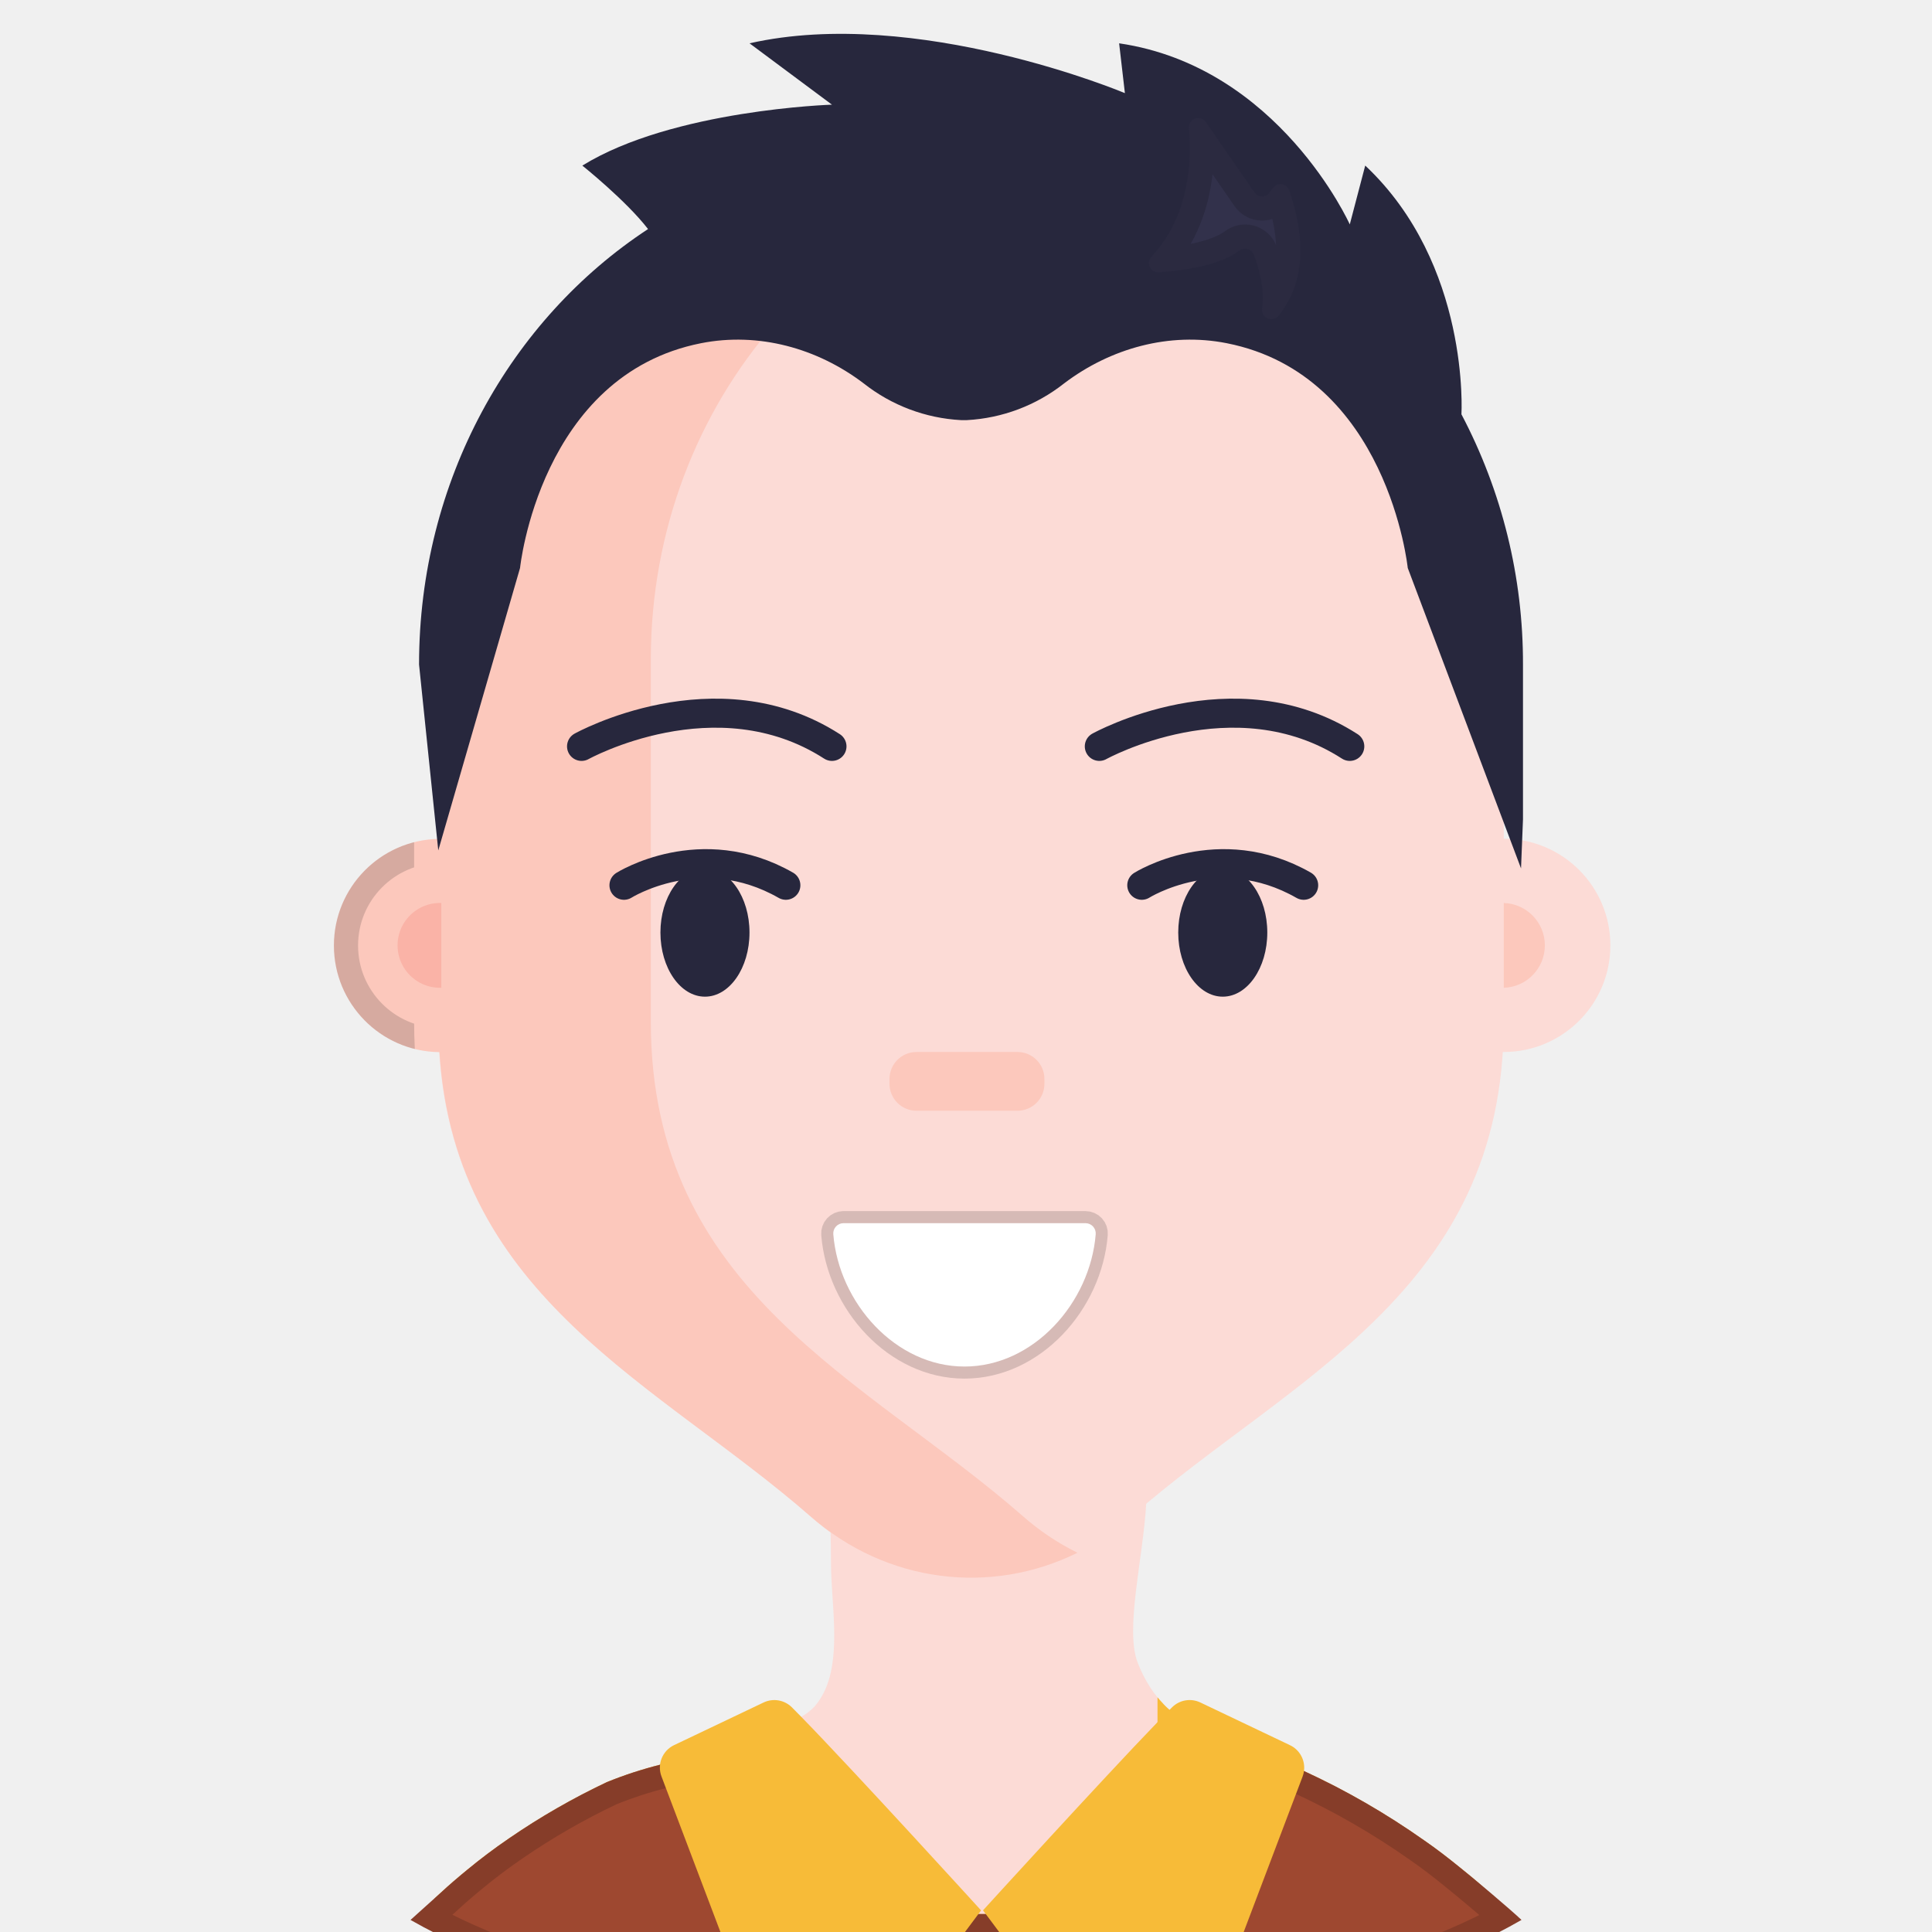
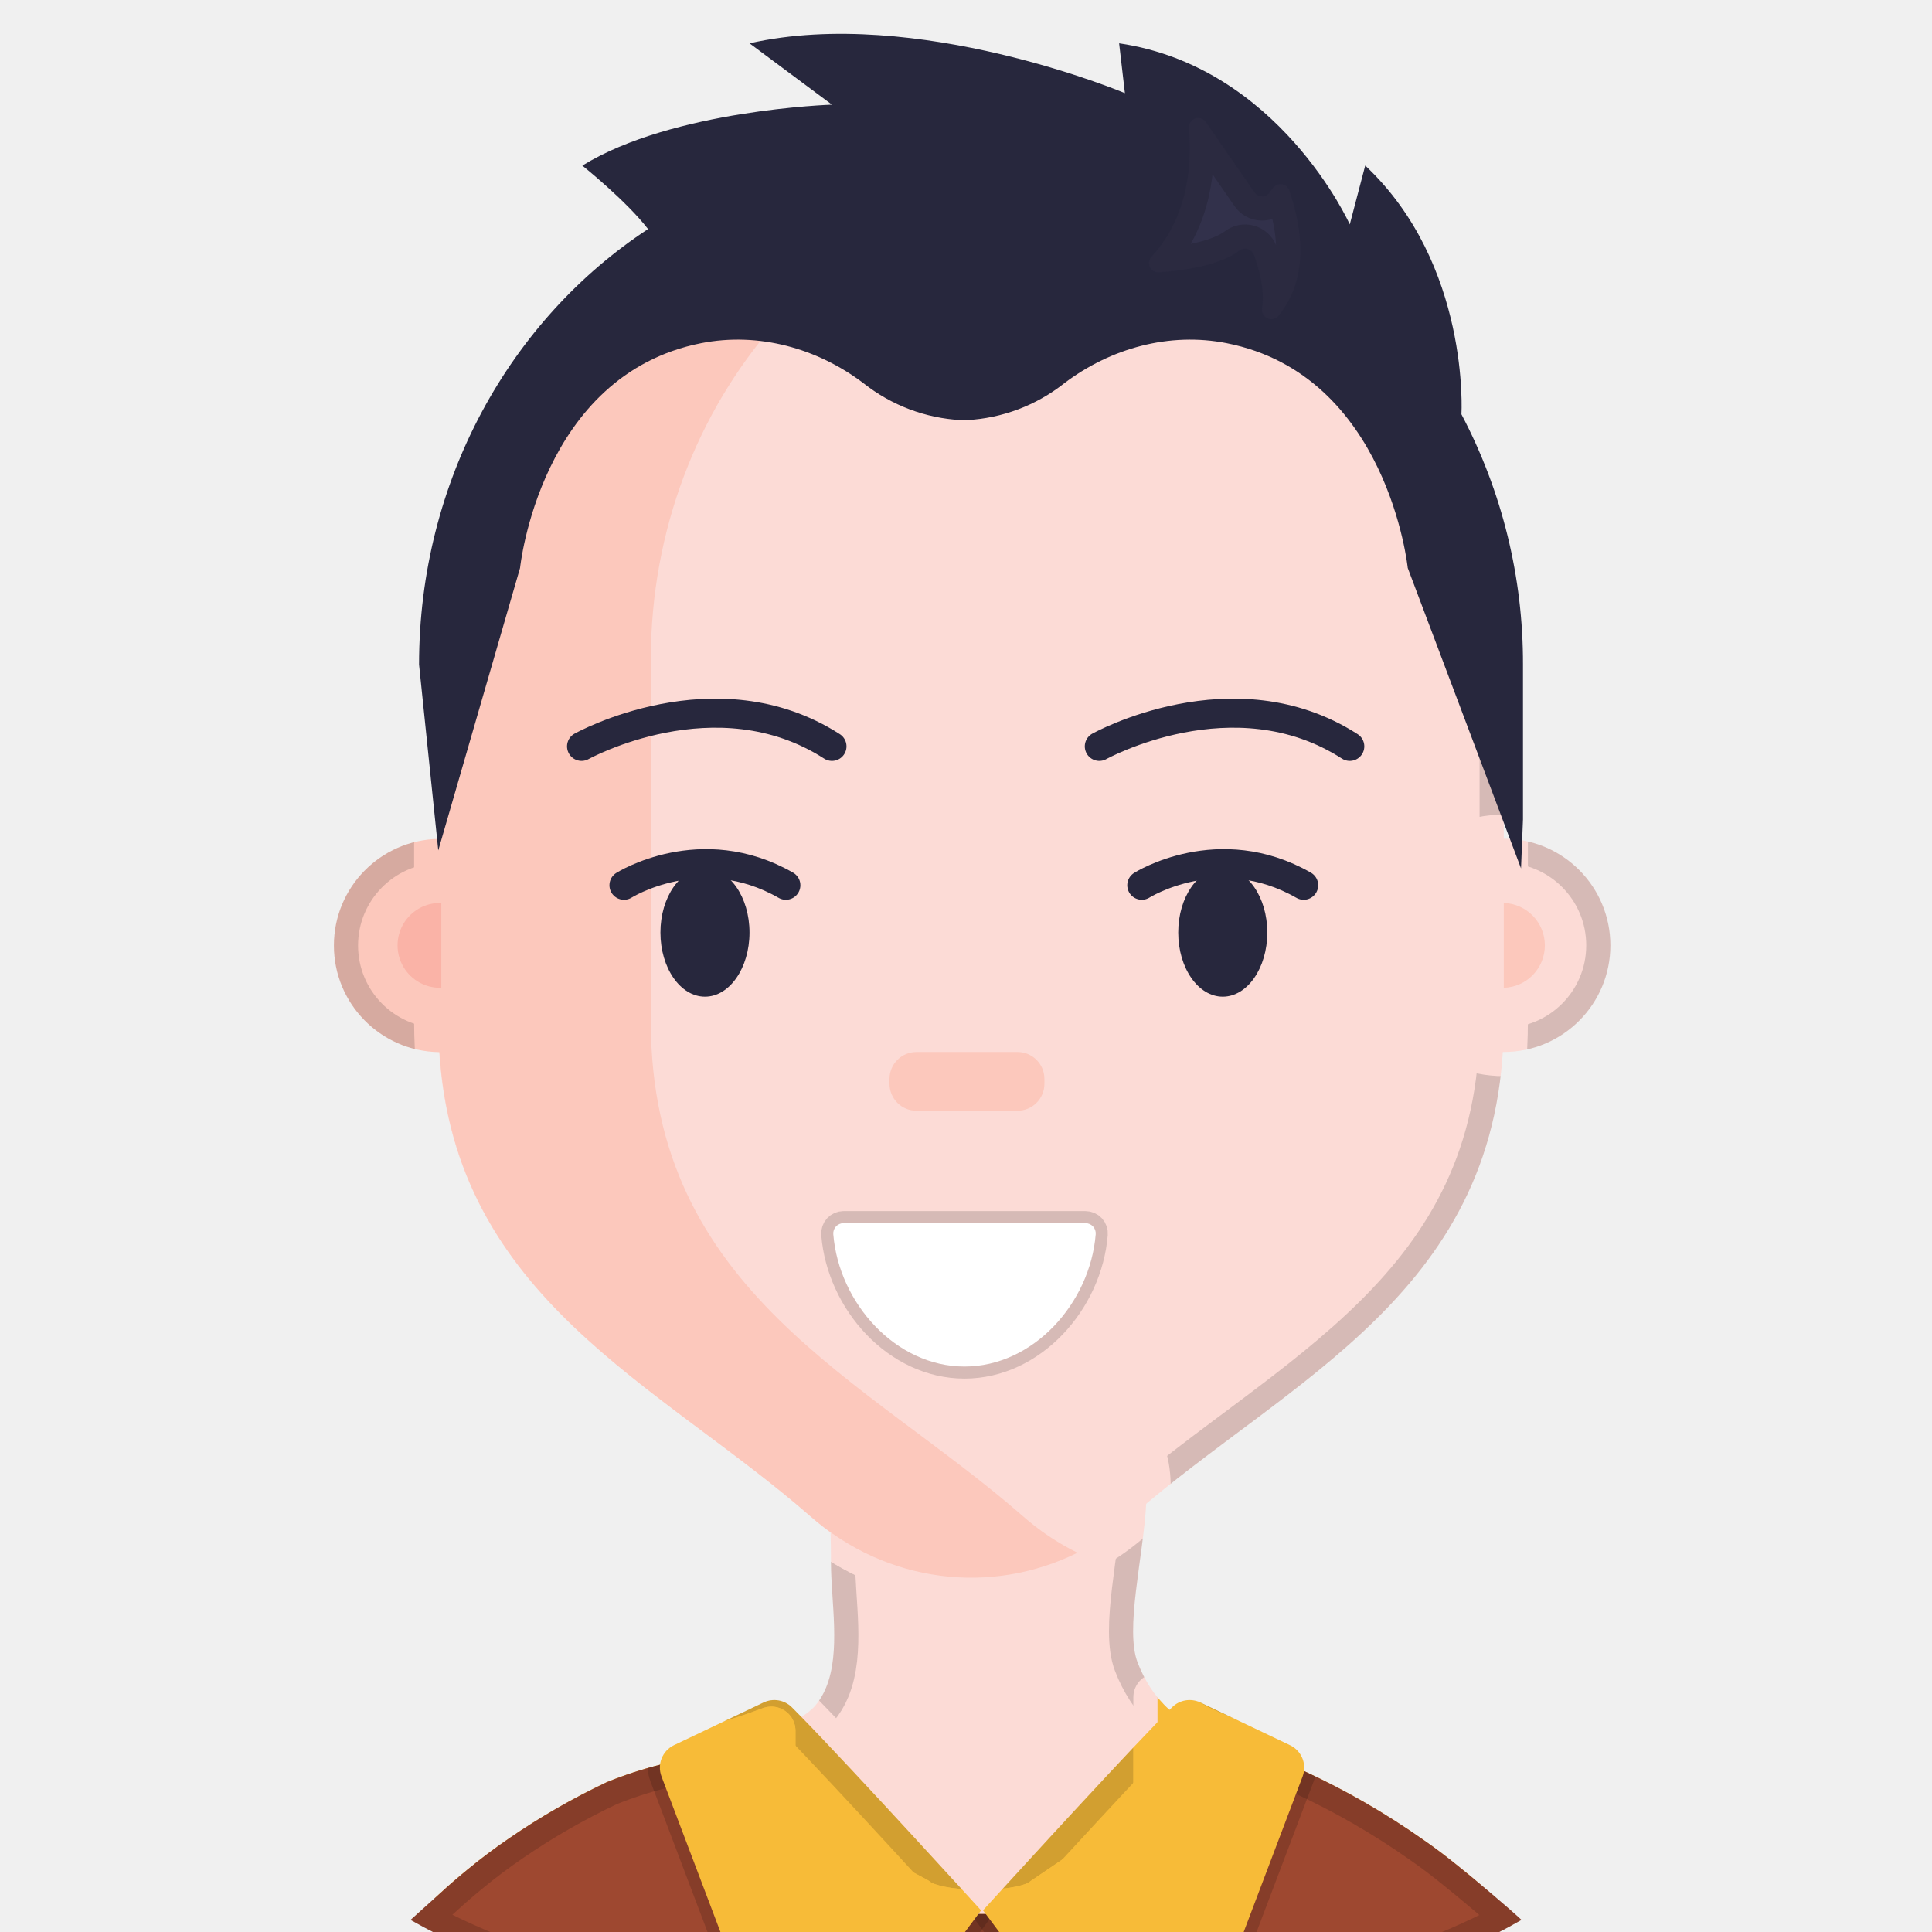
<svg xmlns="http://www.w3.org/2000/svg" id="Layer_1" viewBox="0 0 160 160">
  <defs>
    <style>.cls-1{fill:#f7bb38;}.cls-2{fill:#fab3a7;}.cls-3{fill:#fcc8bc;}.cls-4{fill:none;stroke:#27273d;stroke-linecap:round;stroke-width:2.406px;}.cls-5{fill:#fcdbd6;}.cls-6{fill:#32314b;}.cls-7{fill:#9e4830;}.cls-8{fill:#fff;}.cls-9{fill:#27273d;}</style>
  </defs>
  <g id="Avatars">
    <g id="Artboard">
      <g id="Men">
        <g id="Avatar-Users2_49">
          <g id="Icons">
            <g fill="#fcdbd6">
              <path d="M123.921,157.271c-10.68,6.161-22.54,9.999-34.805,11.265-3.029.309-6.072.464-9.116.464-2.228,0-4.434-.082-6.621-.247-12.959-.955-25.542-4.786-36.833-11.217l-.557-.316c.186-.175.368-.344.557-.512.32-.296.646-.588.976-.873.069-.055.141-.12.21-.179.313-.268.629-.536.952-.798,1.107-.917,2.27-1.791,3.489-2.623,2.568-1.763,5.272-3.317,8.088-4.648,1.431-.581,2.9-1.062,4.397-1.44,2.918-.825,6.531-1.774,9.219-2.812.858-.317,1.69-.703,2.485-1.155h0c.414-.235.791-.53,1.117-.877.389-.459.702-.976.928-1.533,1.234-2.97.412-7.167.412-10.333,0-.956-.017-1.794-.034-2.54h0c-.199-7.562-1.031-5.228,5.517-7.425.749-.171,1.51-.286,2.276-.344h0c4.953-.488,15.96-.904,17.287.344.997.935,1.189,2.815,1.059,5.06-.251,4.469-1.777,10.412-.708,13.159.28.731.636,1.43,1.062,2.087.177.276.373.54.584.791.131.162.261.313.402.457.076.093.165.179.244.261s.196.189.296.275l.048.038h0l.055.055.065.055c.096.086.196.168.299.244.06.053.123.103.189.148.483.366.996.69,1.533.969.199.107.402.21.605.303s.454.217.688.313c.234.096.526.223.798.344.141.052.275.107.423.158.636.244,1.31.481,2.001.722.141.048.282.096.423.151l.368.131c.131.041.261.089.392.141l.54.196c.282.107.567.213.856.344.227.086.457.179.688.275.23.096.368.155.55.237.182.083.416.186.626.282h.027c3.485,1.607,6.816,3.529,9.952,5.741,1.031.712,1.99,1.454,2.929,2.217,1.072.846,2.093,1.728,3.063,2.647Z" id="ab0" />
            </g>
+             <mask id="am0" maskUnits="userSpaceOnUse" x="0" y="0" width="160" height="160">
+               <use href="#ab0" fill="#fff" />
+               <use href="#ab1" fill="#000" stroke="#000" stroke-width="4" stroke-linejoin="round" />
+               <use href="#ab2" fill="#000" stroke="#000" stroke-width="4" stroke-linejoin="round" />
+               <use href="#ab14" fill="#000" stroke="#000" stroke-width="4" stroke-linejoin="round" />
+               <use href="#ab17" fill="#000" stroke="#000" stroke-width="4" stroke-linejoin="round" />
+               <use href="#ab18" fill="#000" stroke="#000" stroke-width="4" stroke-linejoin="round" />
+               <use href="#ab19" fill="#000" stroke="#000" stroke-width="4" stroke-linejoin="round" />
+             </mask>
+             <use href="#ab0" fill="none" stroke="#000" stroke-opacity="0.15" stroke-width="4" stroke-linejoin="round" mask="url(#am0)" />
            <g fill="#fcdbd6">
              <path d="M124.533,54.607v30.013c0,22.382-17.817,29.562-30.807,40.941-7.583,6.775-19.044,6.775-26.627,0-12.987-11.385-30.803-18.562-30.803-40.941v-30.013c0-22.584,17.249-40.906,38.531-40.906h11.175c21.282.014,38.531,18.322,38.531,40.906Z" id="ab1" />
            </g>
+             <mask id="am1" maskUnits="userSpaceOnUse" x="0" y="0" width="160" height="160">
+               <use href="#ab1" fill="#fff" />
+               <use href="#ab0" fill="#000" stroke="#000" stroke-width="4" stroke-linejoin="round" />
+               <use href="#ab2" fill="#000" stroke="#000" stroke-width="4" stroke-linejoin="round" />
+               <use href="#ab3" fill="#000" stroke="#000" stroke-width="4" stroke-linejoin="round" />
+               <use href="#ab6" fill="#000" stroke="#000" stroke-width="4" stroke-linejoin="round" />
+               <use href="#ab7" fill="#000" stroke="#000" stroke-width="4" stroke-linejoin="round" />
+               <use href="#ab8" fill="#000" stroke="#000" stroke-width="4" stroke-linejoin="round" />
+               <use href="#ab16" fill="#000" stroke="#000" stroke-width="4" stroke-linejoin="round" />
+             </mask>
+             <use href="#ab1" fill="none" stroke="#000" stroke-opacity="0.15" stroke-width="4" stroke-linejoin="round" mask="url(#am1)" />
+             <mask id="ao13_1" maskUnits="userSpaceOnUse" x="0" y="0" width="160" height="160">
+               <use href="#ab1" fill="#fff" />
+             </mask>
+             <use href="#ab13" fill="none" stroke="#000" stroke-opacity="0.15" stroke-width="2" stroke-linejoin="round" mask="url(#ao13_1)" />
            <g fill="#fcc8bc">
              <path d="M53.899,84.62v-30.013c0-21.433,15.537-39.019,35.317-40.748-1.062-.103-2.135-.148-3.221-.148h-11.151c-21.282,0-38.534,18.312-38.534,40.906v14.857c-4.808.095-8.657,4.02-8.657,8.829s3.848,8.734,8.657,8.829h.086c1.282,20.436,18.219,27.5,30.717,38.438,6.328,5.552,14.957,6.562,22.12,3.022-1.631-.804-3.149-1.82-4.513-3.022-13.004-11.392-30.821-18.566-30.821-40.951Z" id="ab2" />
            </g>
            <mask id="am2" maskUnits="userSpaceOnUse" x="0" y="0" width="160" height="160">
              <use href="#ab2" fill="#fff" />
              <use href="#ab0" fill="#000" stroke="#000" stroke-width="4" stroke-linejoin="round" />
              <use href="#ab1" fill="#000" stroke="#000" stroke-width="4" stroke-linejoin="round" />
-               <use href="#ab3" fill="#000" stroke="#000" stroke-width="4" stroke-linejoin="round" />
              <use href="#ab6" fill="#000" stroke="#000" stroke-width="4" stroke-linejoin="round" />
              <use href="#ab7" fill="#000" stroke="#000" stroke-width="4" stroke-linejoin="round" />
-               <use href="#ab8" fill="#000" stroke="#000" stroke-width="4" stroke-linejoin="round" />
            </mask>
            <use href="#ab2" fill="none" stroke="#000" stroke-opacity="0.15" stroke-width="4" stroke-linejoin="round" mask="url(#am2)" />
+             <mask id="ao13_2" maskUnits="userSpaceOnUse" x="0" y="0" width="160" height="160">
+               <use href="#ab2" fill="#fff" />
+             </mask>
+             <use href="#ab13" fill="none" stroke="#000" stroke-opacity="0.15" stroke-width="2" stroke-linejoin="round" mask="url(#ao13_2)" />
            <g fill="#fcdbd6">
              <circle cx="124.533" cy="78.291" r="8.831" id="ab3" />
            </g>
+             <mask id="am3" maskUnits="userSpaceOnUse" x="0" y="0" width="160" height="160">
+               <use href="#ab3" fill="#fff" />
+               <use href="#ab1" fill="#000" stroke="#000" stroke-width="4" stroke-linejoin="round" />
+               <use href="#ab8" fill="#000" stroke="#000" stroke-width="4" stroke-linejoin="round" />
+             </mask>
+             <use href="#ab3" fill="none" stroke="#000" stroke-opacity="0.15" stroke-width="4" stroke-linejoin="round" mask="url(#am3)" />
            <path id="Path-4" class="cls-4" d="M48.162,61.812s11.127-6.188,20.738,0" />
            <path id="Path-5" class="cls-4" d="M91.041,61.812s11.131-6.188,20.742,0" />
            <g fill="#fcc8bc">
              <rect x="73.665" y="87.122" width="12.829" height="4.864" rx="2.23" ry="2.23" id="ab6" />
            </g>
            <g fill="#fab3a7">
              <path d="M36.547,74.781c-1.281-.04-2.482.62-3.134,1.723-.652,1.103-.652,2.473,0,3.576.652,1.103,1.853,1.763,3.134,1.723v-7.023Z" id="ab7" />
            </g>
            <g fill="#fcc8bc">
              <path d="M124.536,81.804c1.897-.059,3.403-1.614,3.403-3.511s-1.507-3.452-3.403-3.511v7.023Z" id="ab8" />
            </g>
            <ellipse id="Oval-2" class="cls-9" cx="58.382" cy="77.229" rx="3.688" ry="5.311" />
            <ellipse id="Oval-3" class="cls-9" cx="101.264" cy="77.229" rx="3.688" ry="5.311" />
            <path id="Path-8" class="cls-4" d="M51.675,73.314s6.373-4.025,13.406,0" />
            <path id="Path-9" class="cls-4" d="M94.558,73.314s6.37-4.025,13.406,0" />
-             <use href="#ab13" fill="none" stroke="#000" stroke-opacity="0.15" stroke-width="2" stroke-linejoin="round" />
            <g fill="#fff">
              <path d="M69.856,101.298c-.237 0-.463.099-.624.274-.161.174-.241.408-.222.644.461,5.686,5.156,10.955,10.866,10.955h0c5.717,0,10.405-5.27,10.866-10.955.019-.236-.061-.47-.222-.644-.161-.174-.387-.274-.624-.274h-20.041Z" id="ab13" />
            </g>
+             <mask id="am13" maskUnits="userSpaceOnUse" x="0" y="0" width="160" height="160">
+               <use href="#ab13" fill="#fff" />
+               <use href="#ab1" fill="#000" stroke="#000" stroke-width="4" stroke-linejoin="round" />
+               <use href="#ab2" fill="#000" stroke="#000" stroke-width="4" stroke-linejoin="round" />
+             </mask>
+             <use href="#ab13" fill="none" stroke="#000" stroke-opacity="0.15" stroke-width="4" stroke-linejoin="round" mask="url(#am13)" />
            <g fill="#f7bb38">
              <path d="M123.921,157.271c-10.68,6.161-22.54,9.999-34.805,11.265-3.029.309-6.072.464-9.116.464-2.228,0-4.434-.082-6.621-.247-12.959-.955-25.542-4.786-36.833-11.217l-.557-.316c.186-.175.368-.344.557-.512.32-.296.646-.588.976-.873.069-.055.141-.12.21-.179.313-.268.629-.536.952-.798,1.107-.917,2.27-1.791,3.489-2.623,2.568-1.763,5.272-3.317,8.088-4.648,1.431-.581,2.9-1.062,4.397-1.44,2.918-.825,6.531-1.774,9.219-2.812v7.721l11.935,6.37c.863.712,3.022,1.069,5.208,1.086h.598c2.062-.048,4.053-.406,4.861-1.079l9.381-6.37v-10.502c.131.162.261.313.402.457.076.093.165.179.244.261.079.083.196.189.296.275l.045.045h0c.017.02.037.037.058.052l.065.055c.096.086.196.168.299.244.06.053.123.103.189.148.483.366.996.69,1.533.969.199.107.402.21.605.303.203.093.454.217.688.313s.526.223.798.344c.141.052.275.107.423.158.636.244,1.31.481,2.001.722.141.048.282.096.423.151l.368.131c.131.041.261.089.392.141l.54.196c.282.107.567.213.856.344.227.086.457.179.688.275.23.096.368.155.55.237.182.083.416.186.626.282h.028c3.485,1.607,6.816,3.529,9.952,5.741,1.031.712,1.99,1.454,2.929,2.217,1.075.848,2.097,1.731,3.066,2.65Z" id="ab14" />
            </g>
            <mask id="am14" maskUnits="userSpaceOnUse" x="0" y="0" width="160" height="160">
              <use href="#ab14" fill="#fff" />
              <use href="#ab18" fill="#000" stroke="#000" stroke-width="4" stroke-linejoin="round" />
              <use href="#ab19" fill="#000" stroke="#000" stroke-width="4" stroke-linejoin="round" />
+               <use href="#ab17" fill="#000" stroke="#000" stroke-width="4" stroke-linejoin="round" />
            </mask>
            <use href="#ab14" fill="none" stroke="#000" stroke-opacity="0.15" stroke-width="4" stroke-linejoin="round" mask="url(#am14)" />
            <path id="Path-12" class="cls-9" d="M121.03,34.315s.743-12.413-7.968-20.604l-1.279,4.874s-5.864-13.062-19.102-14.998l.478,4.125S75.906.456,62.073,3.587l6.827,5.081s-13.19.416-20.673,5.046c0,0,3.62,2.894,5.442,5.256-11.382,7.466-18.965,20.828-18.965,36.066l1.592,15.393,6.772-23.392s1.64-15.974,14.988-18.614c4.747-.938,9.625.402,13.475,3.331,2.308,1.821,5.122,2.882,8.058,3.039h.481c2.933-.158,5.745-1.219,8.051-3.039,3.853-2.925,8.728-4.269,13.475-3.331,13.348,2.64,14.988,18.614,14.988,18.614l9.381,24.881.162-4.06v-12.822c.019-7.219-1.73-14.334-5.095-20.721Z" />
            <g fill="#32314b">
              <path d="M98.463,10.6c.261,3.008-.041,7.36-3.094,10.656-.22.229-.276.57-.141.857s.433.462.75.439c2.032-.141,5.015-.564,6.662-1.798.191-.149.442-.2.676-.137s.426.232.517.457c.412,1.076.925,2.826.688,4.489-.045.346.148.678.47.811s.693.033.905-.244c1.471-1.798,2.705-5.008.873-10.361-.094-.27-.33-.466-.613-.508-.283-.043-.566.075-.735.305l-.285.388c-.147.201-.382.317-.631.313-.249-.004-.48-.129-.62-.334l-4.022-5.823c-.195-.288-.559-.408-.887-.294-.328.115-.538.435-.512.782h0Z" id="ab16" />
            </g>
            <mask id="am16" maskUnits="userSpaceOnUse" x="0" y="0" width="160" height="160">
              <use href="#ab16" fill="#fff" />
            </mask>
            <use href="#ab16" fill="none" stroke="#000" stroke-opacity="0.15" stroke-width="4" stroke-linejoin="round" mask="url(#am16)" />
            <g fill="#9e4830">
              <path d="M126,159c-10.68,6.161-24.619,8.271-36.884,9.536-3.029.309-6.072.464-9.116.464-2.228,0-4.434-.082-6.621-.247-12.959-.955-28.088-3.322-39.379-9.753l2.547-2.292c.32-.296.646-.588.976-.873.069-.055.141-.12.21-.179.313-.268.629-.536.952-.798,1.107-.917,2.27-1.791,3.489-2.623,2.568-1.763,5.272-3.317,8.088-4.648,1.431-.581,2.9-1.062,4.397-1.44,2.918-.825,6.531-1.774,9.219-2.812v7.721l11.935,6.37c.863.712,3.022,1.069,5.208,1.086h.598c2.062-.048,4.053-.406,4.861-1.079l9.381-6.37v-7.996h3.135c.199.107.402.21.605.303.203.093.454.217.688.313s.526.223.798.344c.141.052.275.107.423.158.636.244,1.31.481,2.001.722.141.048.282.096.423.151l.368.131c.131.041.261.089.392.141l.54.196c.282.107.567.213.856.344.227.086.457.179.688.275.23.096.368.155.55.237s.416.186.626.282h.027c3.485,1.607,6.816,3.529,9.952,5.741,1.031.712,1.99,1.454,2.929,2.217,1.072.848,4.173,3.46,5.142,4.379Z" id="ab17" />
            </g>
            <mask id="am17" maskUnits="userSpaceOnUse" x="0" y="0" width="160" height="160">
              <use href="#ab17" fill="#fff" />
            </mask>
            <use href="#ab17" fill="none" stroke="#000" stroke-opacity="0.15" stroke-width="4" stroke-linejoin="round" mask="url(#am17)" />
+             <mask id="ao18_17" maskUnits="userSpaceOnUse" x="0" y="0" width="160" height="160">
+               <use href="#ab17" fill="#fff" />
+             </mask>
+             <use href="#ab18" fill="none" stroke="#000" stroke-opacity="0.15" stroke-width="2" stroke-linejoin="round" mask="url(#ao18_17)" />
+             <mask id="ao19_17" maskUnits="userSpaceOnUse" x="0" y="0" width="160" height="160">
+               <use href="#ab17" fill="#fff" />
+             </mask>
+             <use href="#ab19" fill="none" stroke="#000" stroke-opacity="0.15" stroke-width="2" stroke-linejoin="round" mask="url(#ao19_17)" />
            <g fill="#f7bb38">
              <path d="M81.248,158.21l-.223.303h0l-7.642,10.24c-3.688-.272-7.355-.779-10.979-1.516l-7.621-20.116c-.381-1.001.067-2.127,1.031-2.592l7.425-3.537c.787-.374,1.724-.213,2.341.402l.777.787h0c4.414,4.52,14.891,16.029,14.891,16.029Z" id="ab18" />
            </g>
+             <mask id="am18" maskUnits="userSpaceOnUse" x="0" y="0" width="160" height="160">
+               <use href="#ab18" fill="#fff" />
+               <use href="#ab14" fill="#000" stroke="#000" stroke-width="4" stroke-linejoin="round" />
+               <use href="#ab17" fill="#000" stroke="#000" stroke-width="4" stroke-linejoin="round" />
+             </mask>
+             <use href="#ab18" fill="none" stroke="#000" stroke-opacity="0.15" stroke-width="4" stroke-linejoin="round" mask="url(#am18)" />
            <g fill="#f7bb38">
              <path d="M107.992,146.656c-.019.161-.058.32-.117.471l-7.377,19.467c-3.747.895-7.549,1.542-11.382,1.939l-7.487-10.031-.22-.296s9.845-10.814,14.462-15.596c.364-.378.688-.718.99-1.014h0l.203-.203c.617-.615,1.554-.776,2.341-.402l7.425,3.537c.807.383,1.276,1.242,1.162,2.128h0Z" id="ab19" />
            </g>
+             <mask id="am19" maskUnits="userSpaceOnUse" x="0" y="0" width="160" height="160">
+               <use href="#ab19" fill="#fff" />
+               <use href="#ab14" fill="#000" stroke="#000" stroke-width="4" stroke-linejoin="round" />
+               <use href="#ab17" fill="#000" stroke="#000" stroke-width="4" stroke-linejoin="round" />
+             </mask>
+             <use href="#ab19" fill="none" stroke="#000" stroke-opacity="0.15" stroke-width="4" stroke-linejoin="round" mask="url(#am19)" />
          </g>
        </g>
      </g>
    </g>
  </g>
</svg>
